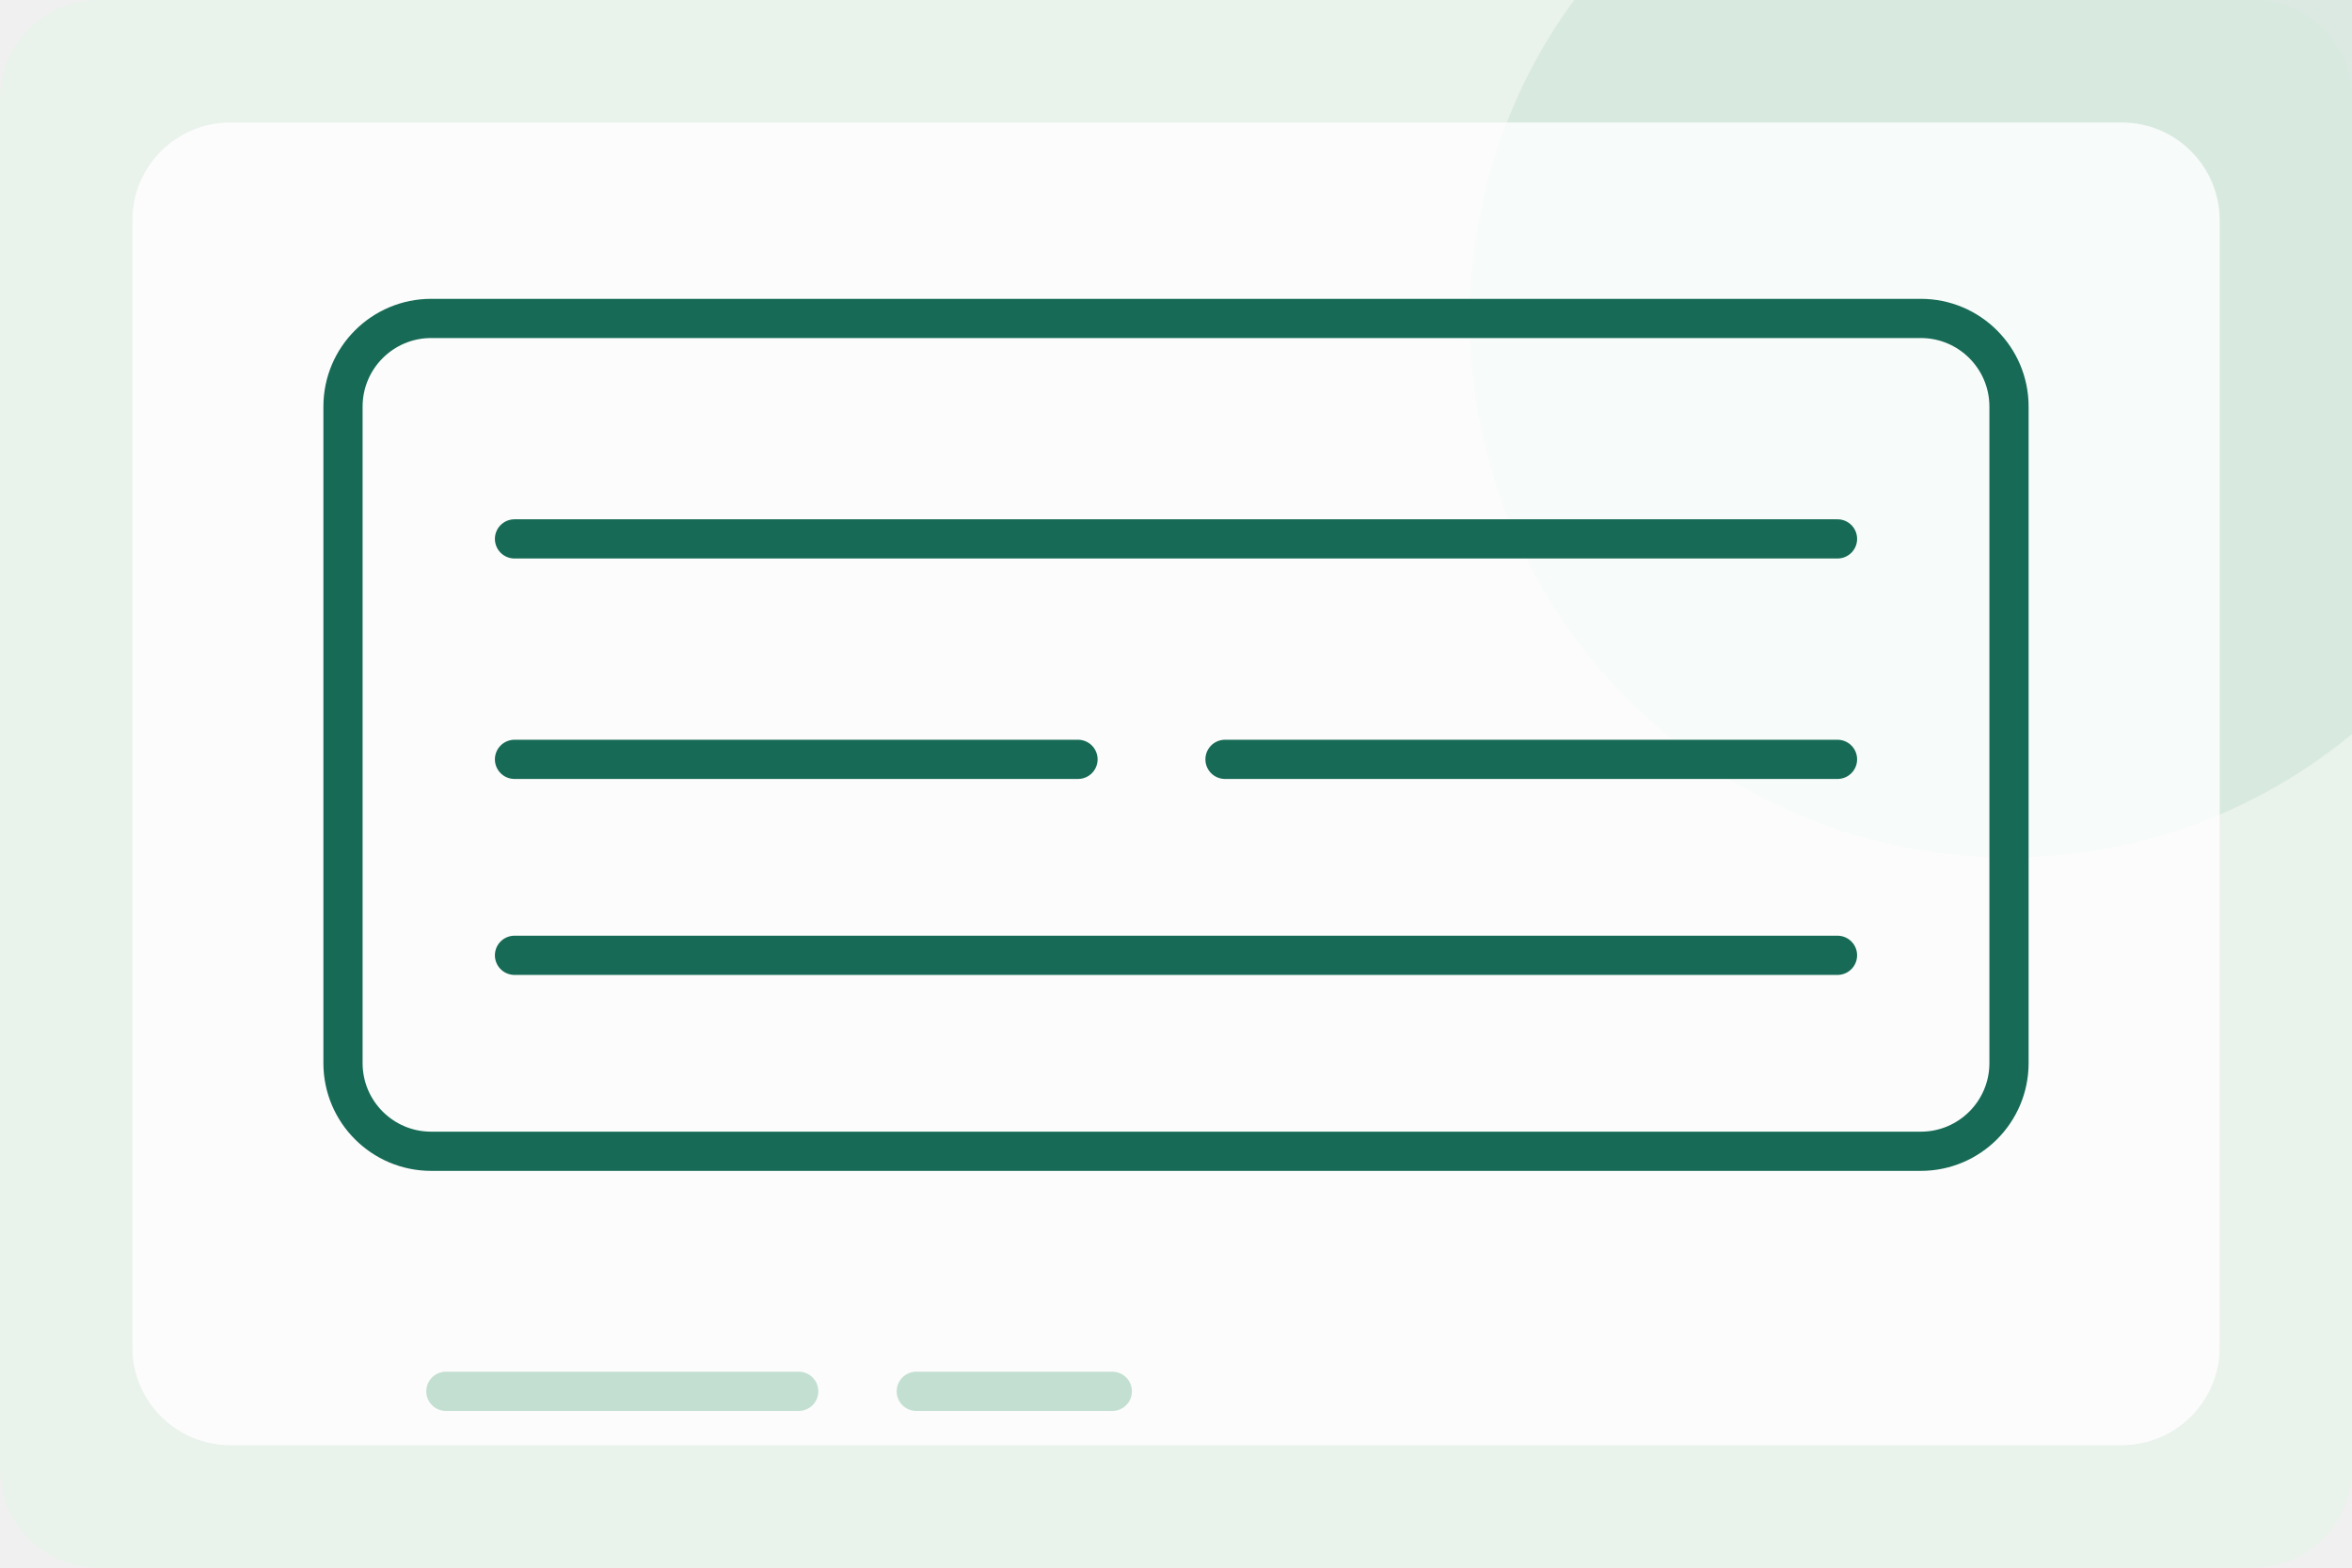
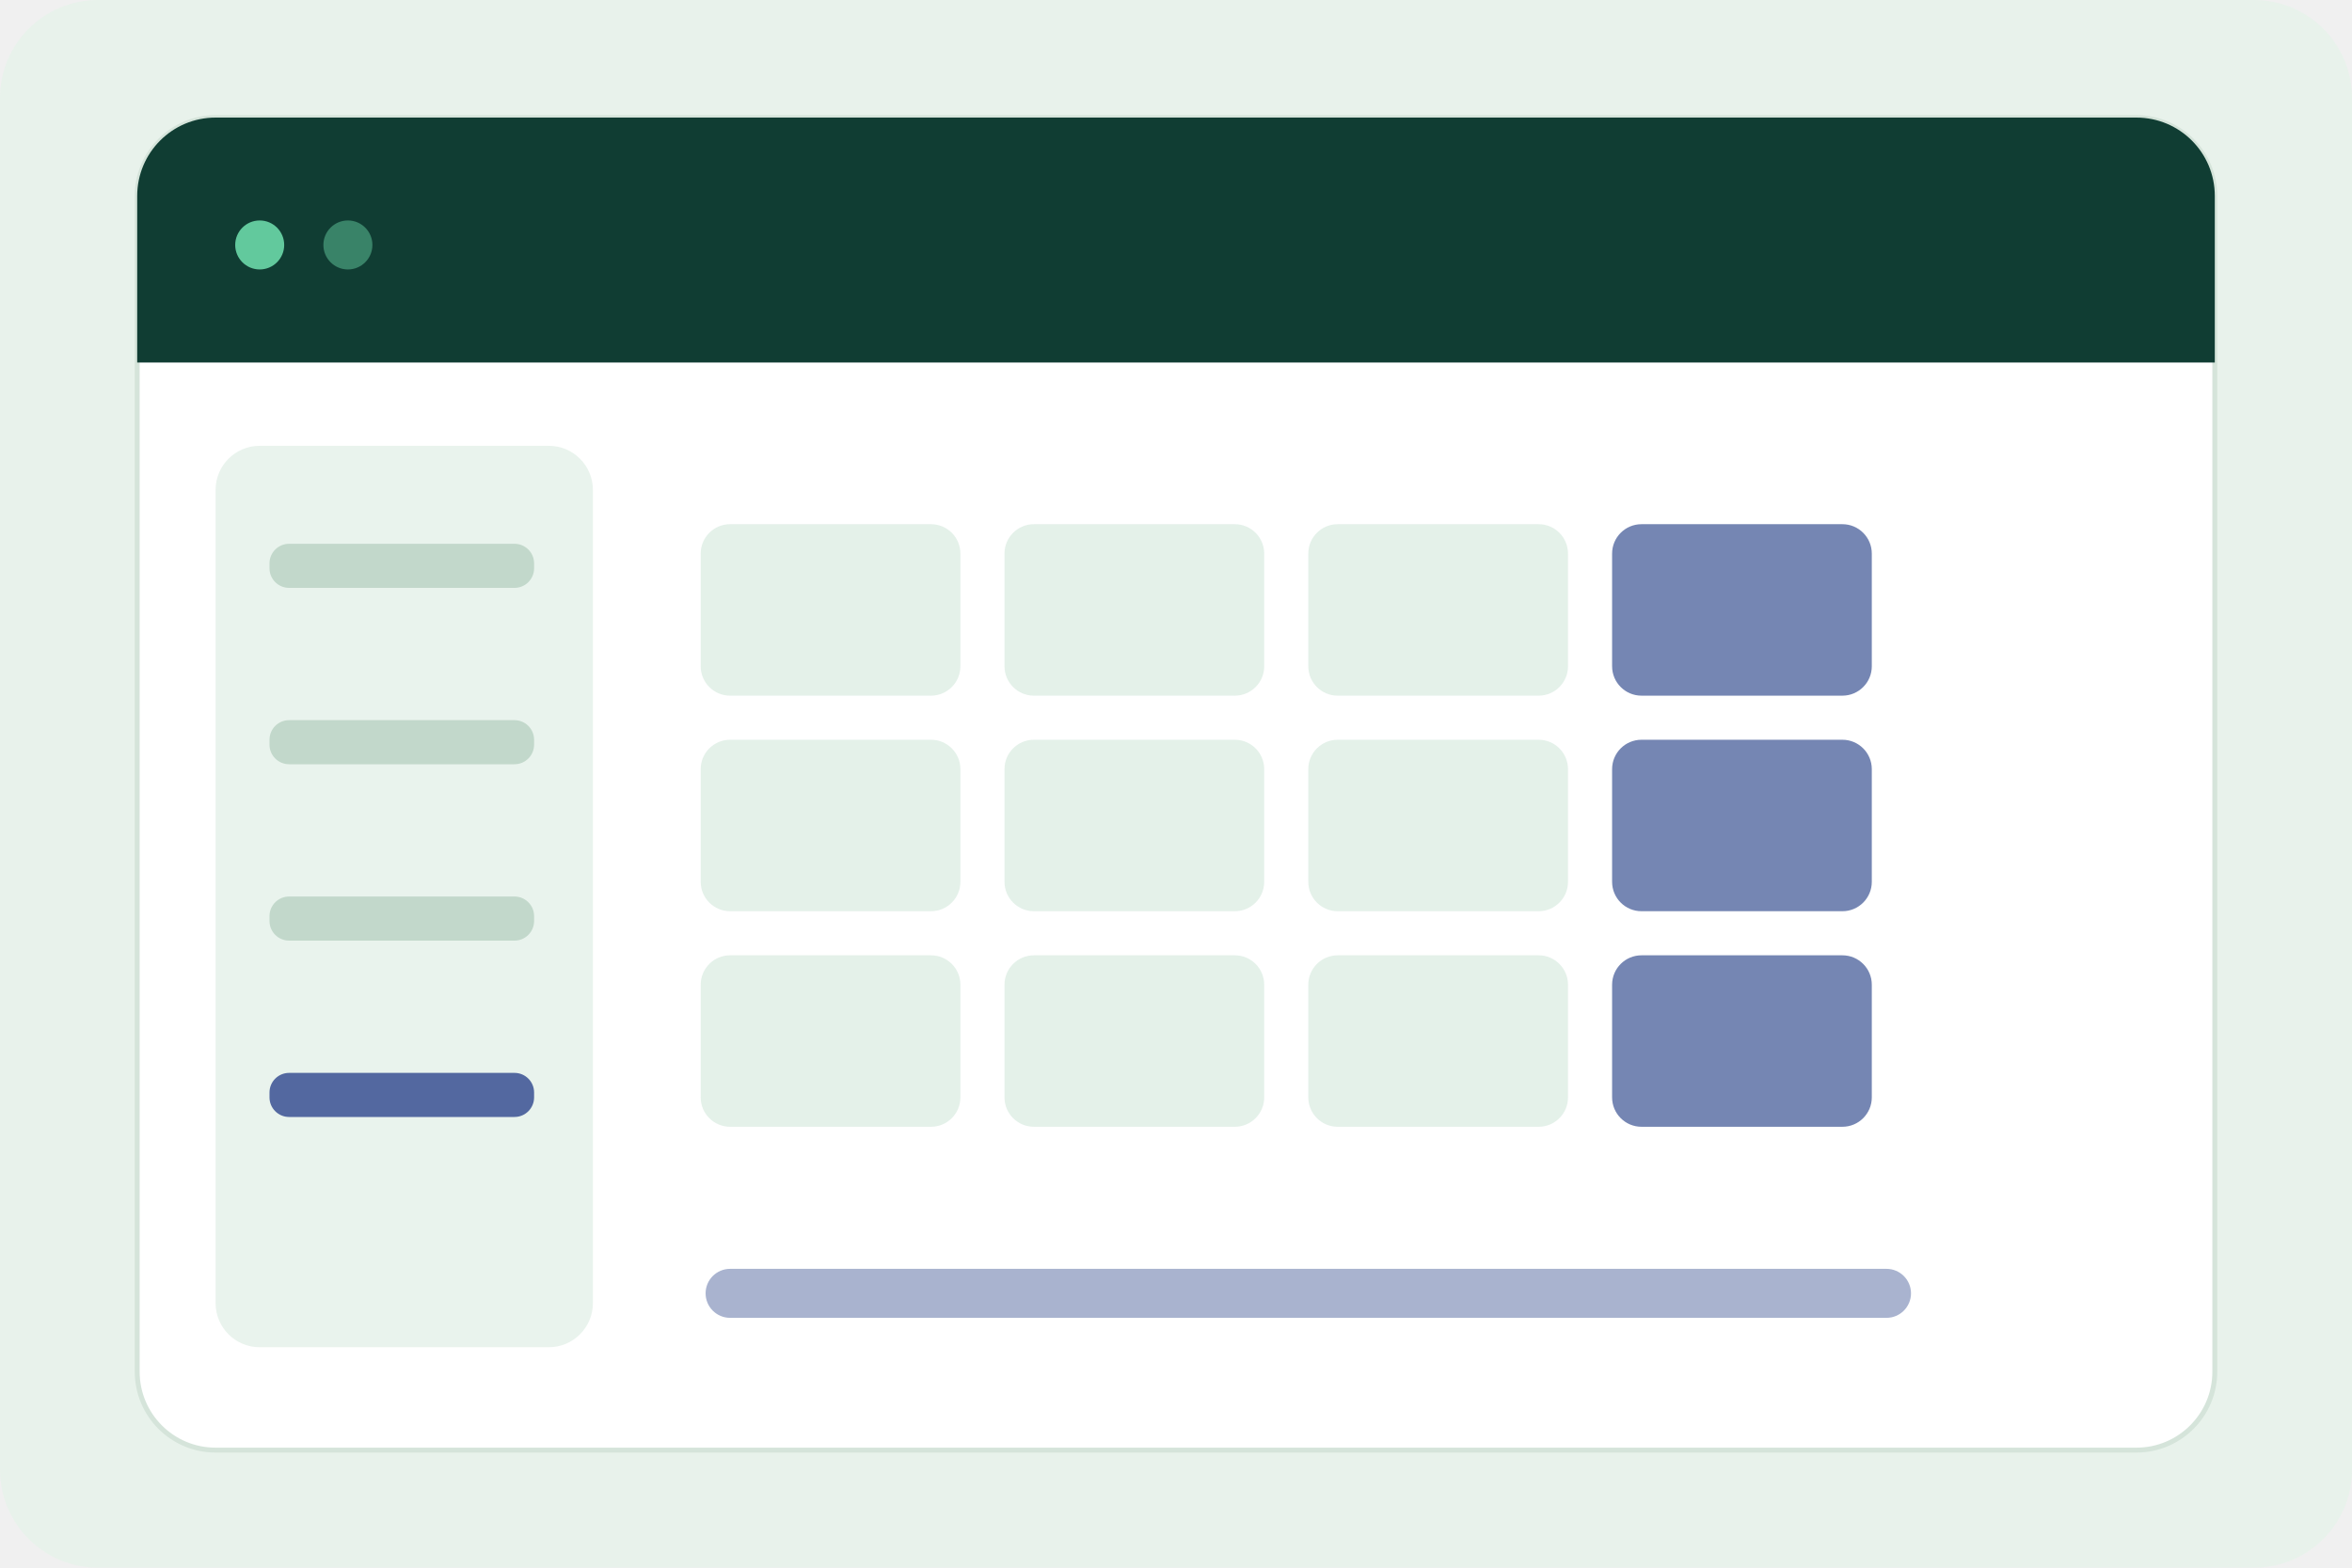
<svg xmlns="http://www.w3.org/2000/svg" width="480" height="320" viewBox="0 0 480 320">
-   <rect width="480" height="320" rx="20" fill="#eaf2ec" />
-   <circle cx="410" cy="65" r="110" fill="#c5e2d3" opacity=".5" />
-   <rect x="27" y="25" width="426" height="270" rx="20" fill="#fff" opacity=".8" />
-   <g stroke="#176a55" stroke-width="8" stroke-linejoin="round" stroke-linecap="round" fill="none">
-     <rect x="70" y="65" width="340" height="170" rx="18" />
-     <path d="M105 110h270M105 155h115M250 155h125M105 195h270" />
-   </g>
-   <g fill="#c3dfd1">
-     <rect x="87" y="280" width="80" height="8" rx="4" />
-     <rect x="183" y="280" width="48" height="8" rx="4" />
-   </g>
+   <rect width="480" height="320" rx="20" fill="#E8F2EB" />
+   <rect x="28" y="24" width="424" height="272" rx="16" fill="#fff" stroke="#D5E4DA" />
+   <path d="M44 24h392a16 16 0 0 1 16 16v34H28V40a16 16 0 0 1 16-16" fill="#103D33" />
+   <circle cx="53" cy="50" r="5" fill="#62C99D" />
+   <circle cx="71" cy="50" r="5" fill="#62C99D" opacity=".5" />
+   <rect x="44" y="91" width="77" height="184" rx="9" fill="#E9F3ED" />
+   <rect x="55" y="111" width="54" height="9" rx="4" fill="#C2D8CB" />
+   <rect x="55" y="147" width="54" height="9" rx="4" fill="#C2D8CB" />
+   <rect x="55" y="183" width="54" height="9" rx="4" fill="#C2D8CB" />
+   <rect x="55" y="219" width="54" height="9" rx="4" fill="#5368A0" />
+   <rect x="143" y="107" width="53" height="35" rx="6" fill="#DDEDE4" opacity=".8" />
+   <rect x="205" y="107" width="53" height="35" rx="6" fill="#DDEDE4" opacity=".8" />
+   <rect x="267" y="107" width="53" height="35" rx="6" fill="#DDEDE4" opacity=".8" />
+   <rect x="329" y="107" width="53" height="35" rx="6" fill="#5368A0" opacity=".8" />
+   <rect x="143" y="151" width="53" height="35" rx="6" fill="#DDEDE4" opacity=".8" />
+   <rect x="205" y="151" width="53" height="35" rx="6" fill="#DDEDE4" opacity=".8" />
+   <rect x="267" y="151" width="53" height="35" rx="6" fill="#DDEDE4" opacity=".8" />
+   <rect x="329" y="151" width="53" height="35" rx="6" fill="#5368A0" opacity=".8" />
+   <rect x="143" y="195" width="53" height="35" rx="6" fill="#DDEDE4" opacity=".8" />
+   <rect x="205" y="195" width="53" height="35" rx="6" fill="#DDEDE4" opacity=".8" />
+   <rect x="267" y="195" width="53" height="35" rx="6" fill="#DDEDE4" opacity=".8" />
+   <rect x="329" y="195" width="53" height="35" rx="6" fill="#5368A0" opacity=".8" />
+   <rect x="144" y="259" width="246" height="10" rx="5" fill="#5368A0" opacity=".5" />
</svg>
